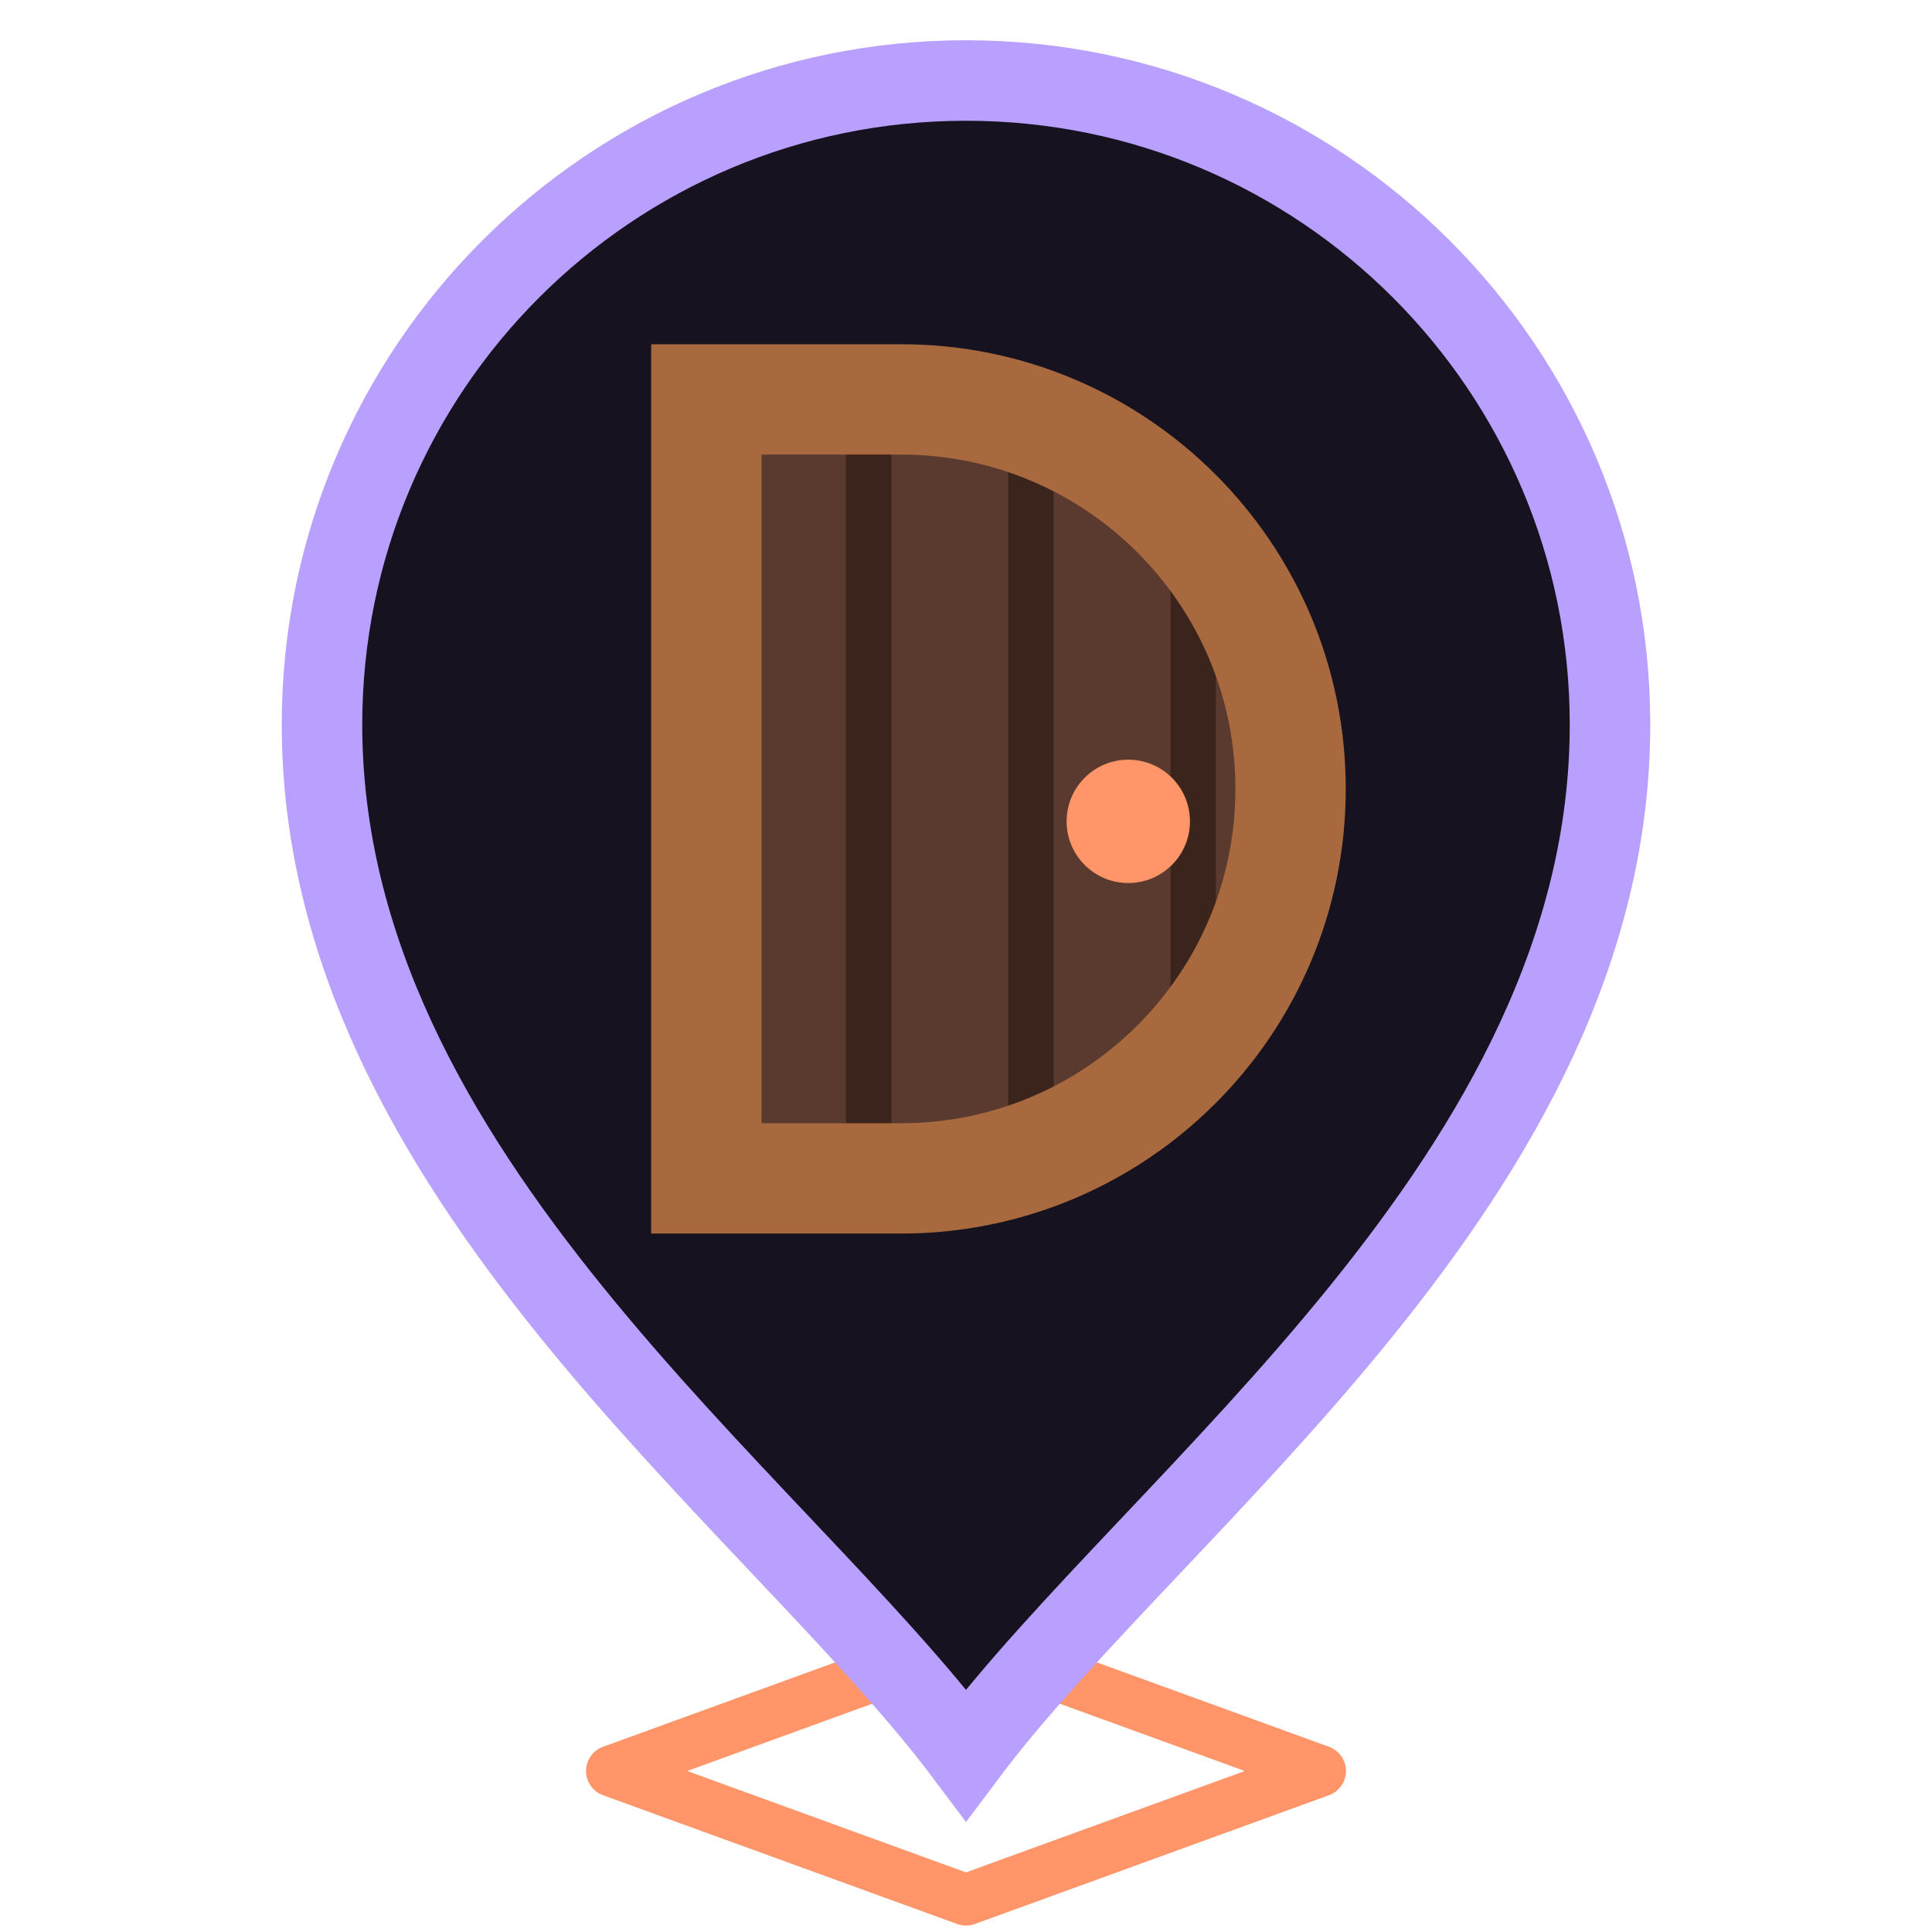
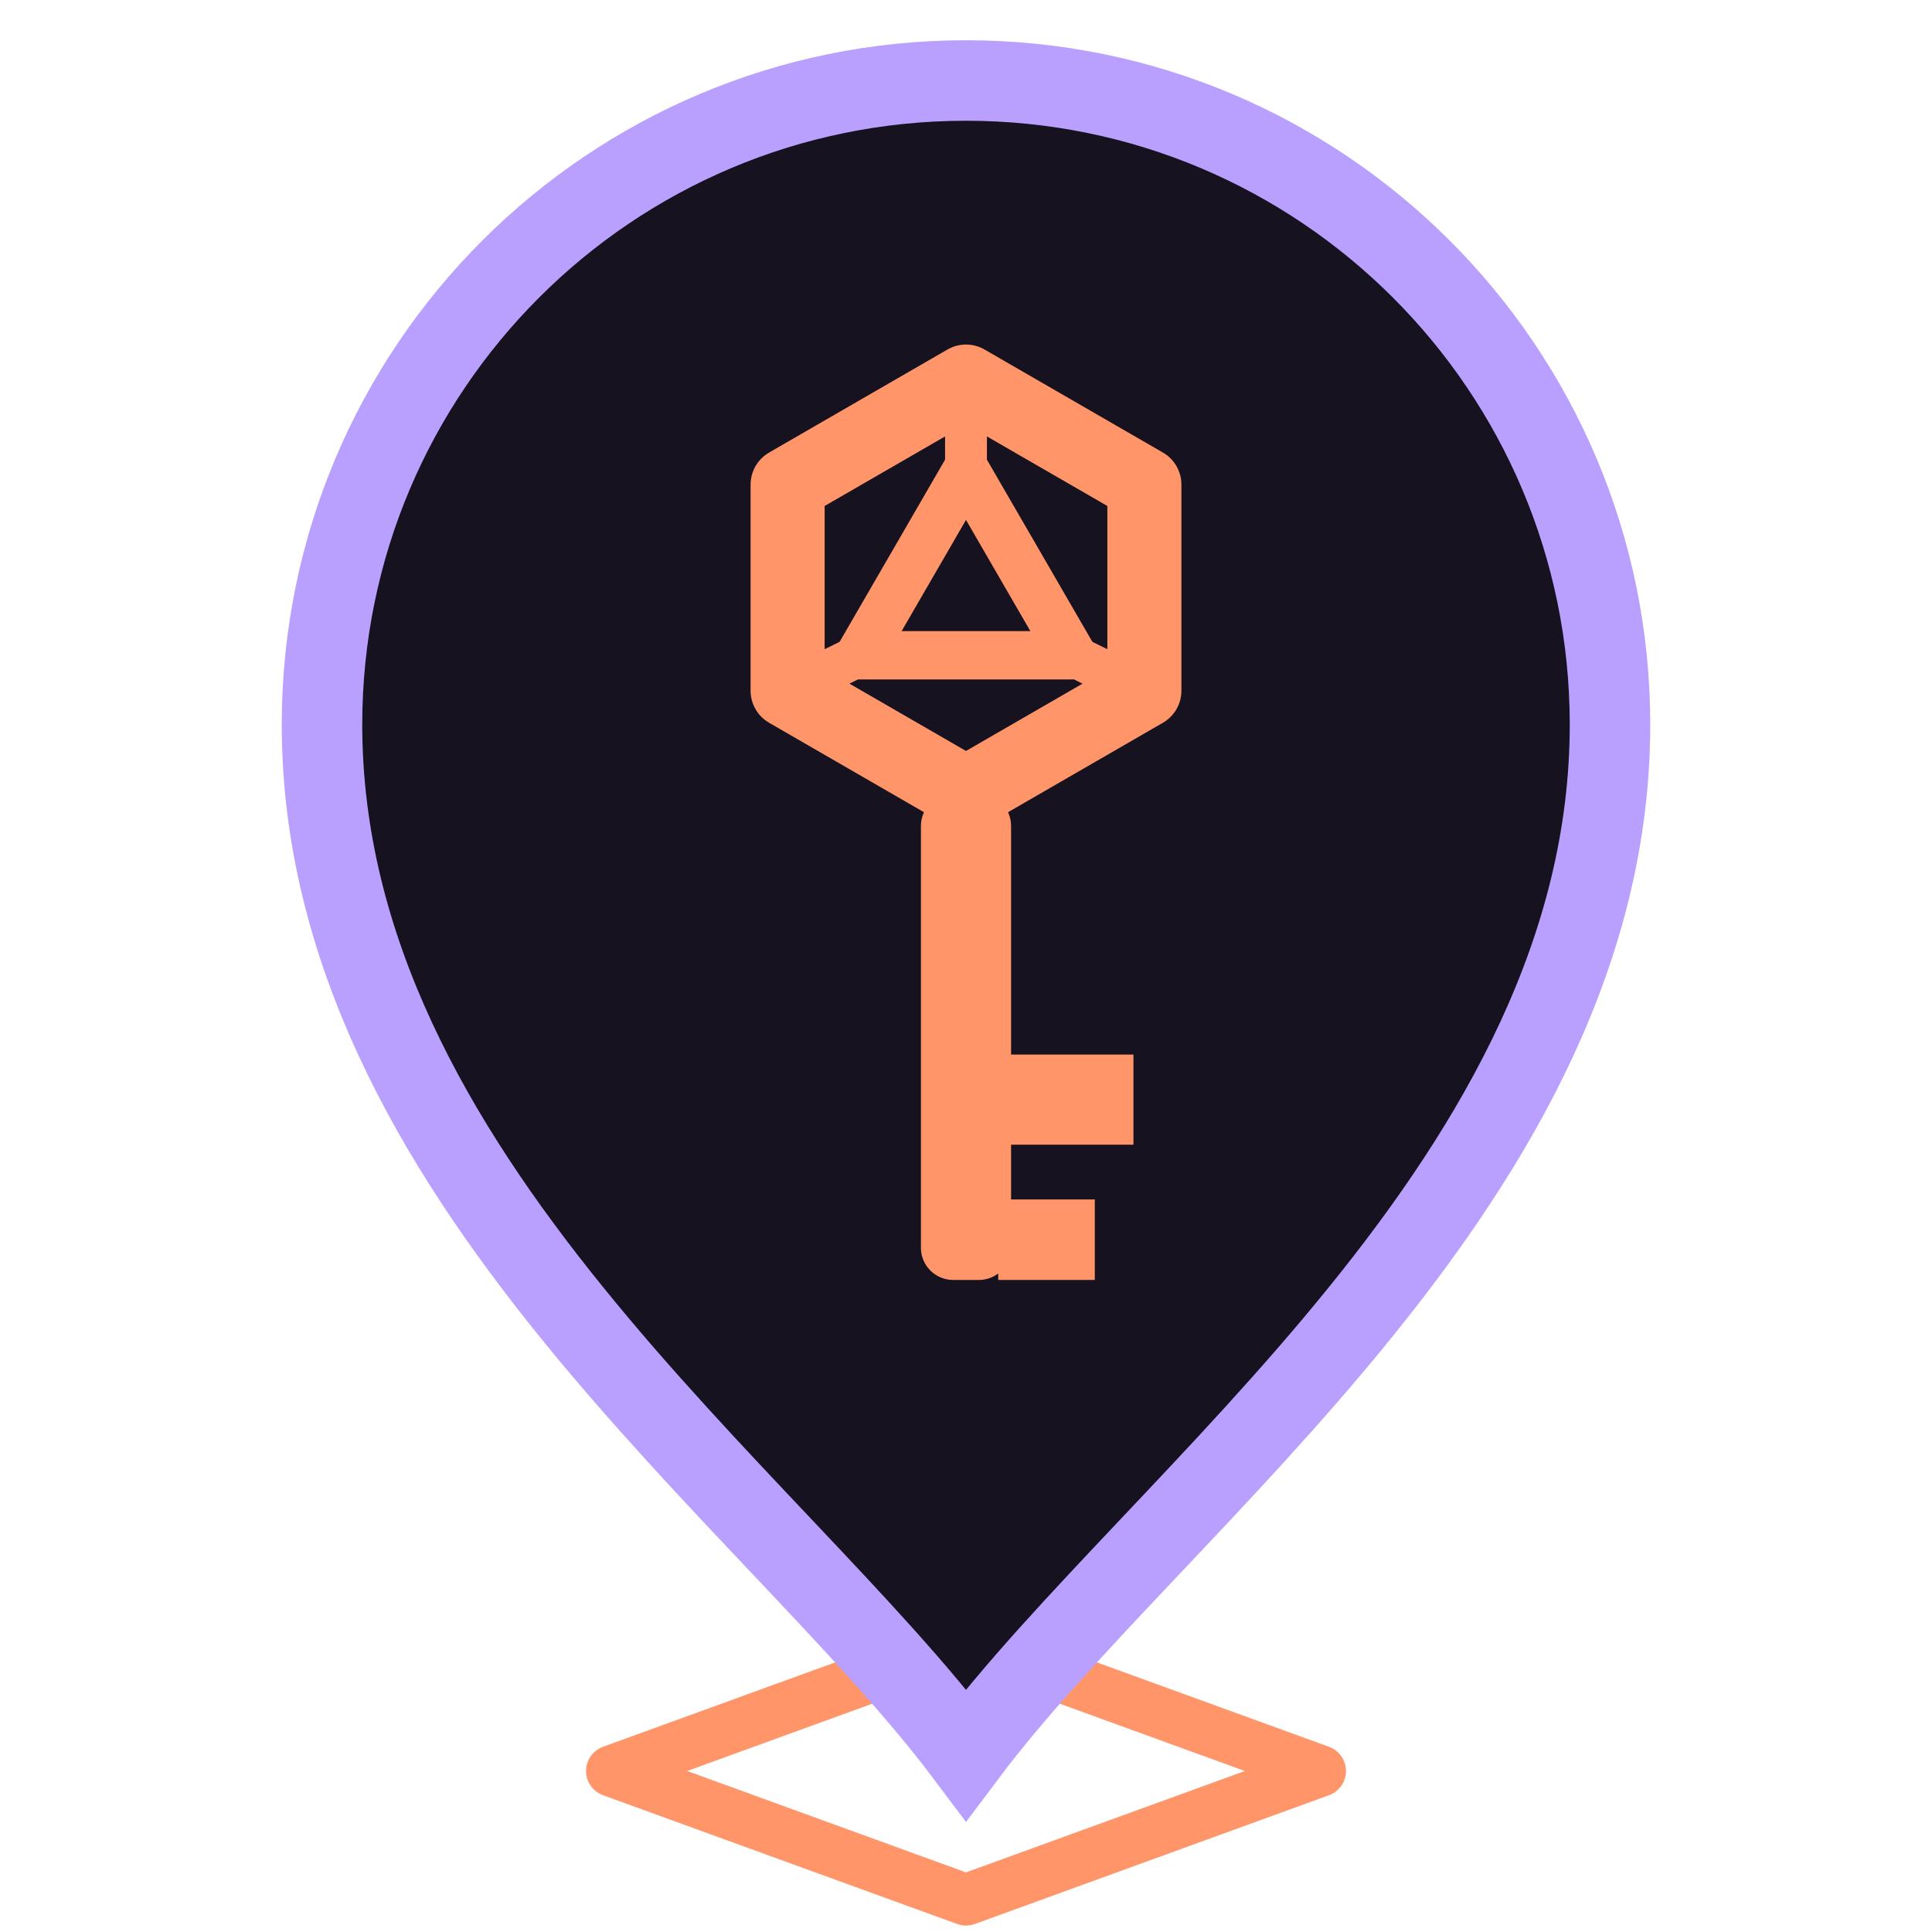
- <svg xmlns="http://www.w3.org/2000/svg" role="img" aria-label="Dungeon Mapper" viewBox="2 3.5 60 60">
-   <defs>
-     <clipPath id="dm-door">
-       <path d="M23 14H29A12 12 0 0 1 29 38H23Z" />
-     </clipPath>
-   </defs>
+ <svg xmlns="http://www.w3.org/2000/svg" role="img" aria-label="Mapper Keeper" viewBox="2 3.5 60 60">
  <path d="M32 54.5L43 58.5L32 62.5L21 58.5Z" fill="none" stroke="#ff9569" stroke-width="1.6" stroke-linejoin="round" />
  <path d="M32 58C26 50 12 40 12 26A20 20 0 0 1 52 26C52 40 38 50 32 58Z" fill="#16121f" stroke="#b9a0ff" stroke-width="2.5" />
-   <g transform="translate(32 28) scale(1.008) translate(-31 -26)">
-     <path d="M23 14H29A12 12 0 0 1 29 38H23Z" fill="#5a3a2e" />
-     <g clip-path="url(#dm-door)" stroke="#3b241c" stroke-width="1.4">
-       <path d="M28 14V38M33 14V38M38 14V38" />
-     </g>
-     <path d="M23 14H29A12 12 0 0 1 29 38H23Z" fill="none" stroke="#a8693f" stroke-width="3.4" />
-     <circle cx="36" cy="27" r="1.9" fill="#ff9569" />
+   <g transform="translate(0 3.75)">
+     <polygon points="32.00,11.60 37.54,14.80 37.54,21.20 32.00,24.40 26.46,21.20 26.46,14.80" fill="none" stroke="#ff9569" stroke-width="2.3" stroke-linejoin="round" />
+     <polygon points="32.00,14.40 28.70,20.10 35.30,20.10" fill="none" stroke="#ff9569" stroke-width="1.5" stroke-linejoin="round" />
+     <path d="M32 14.4V11.60M28.7 20.1L26.46 21.20M35.3 20.1L37.54 21.20" stroke="#ff9569" stroke-width="1.3" stroke-linecap="round" />
+     <rect x="30.6" y="24.4" width="2.8" height="15.1" rx="1" fill="#ff9569" />
+     <path d="M33 32.5H37.2V35.3H33ZM33 37H36V39.5H33Z" fill="#ff9569" />
  </g>
</svg>
